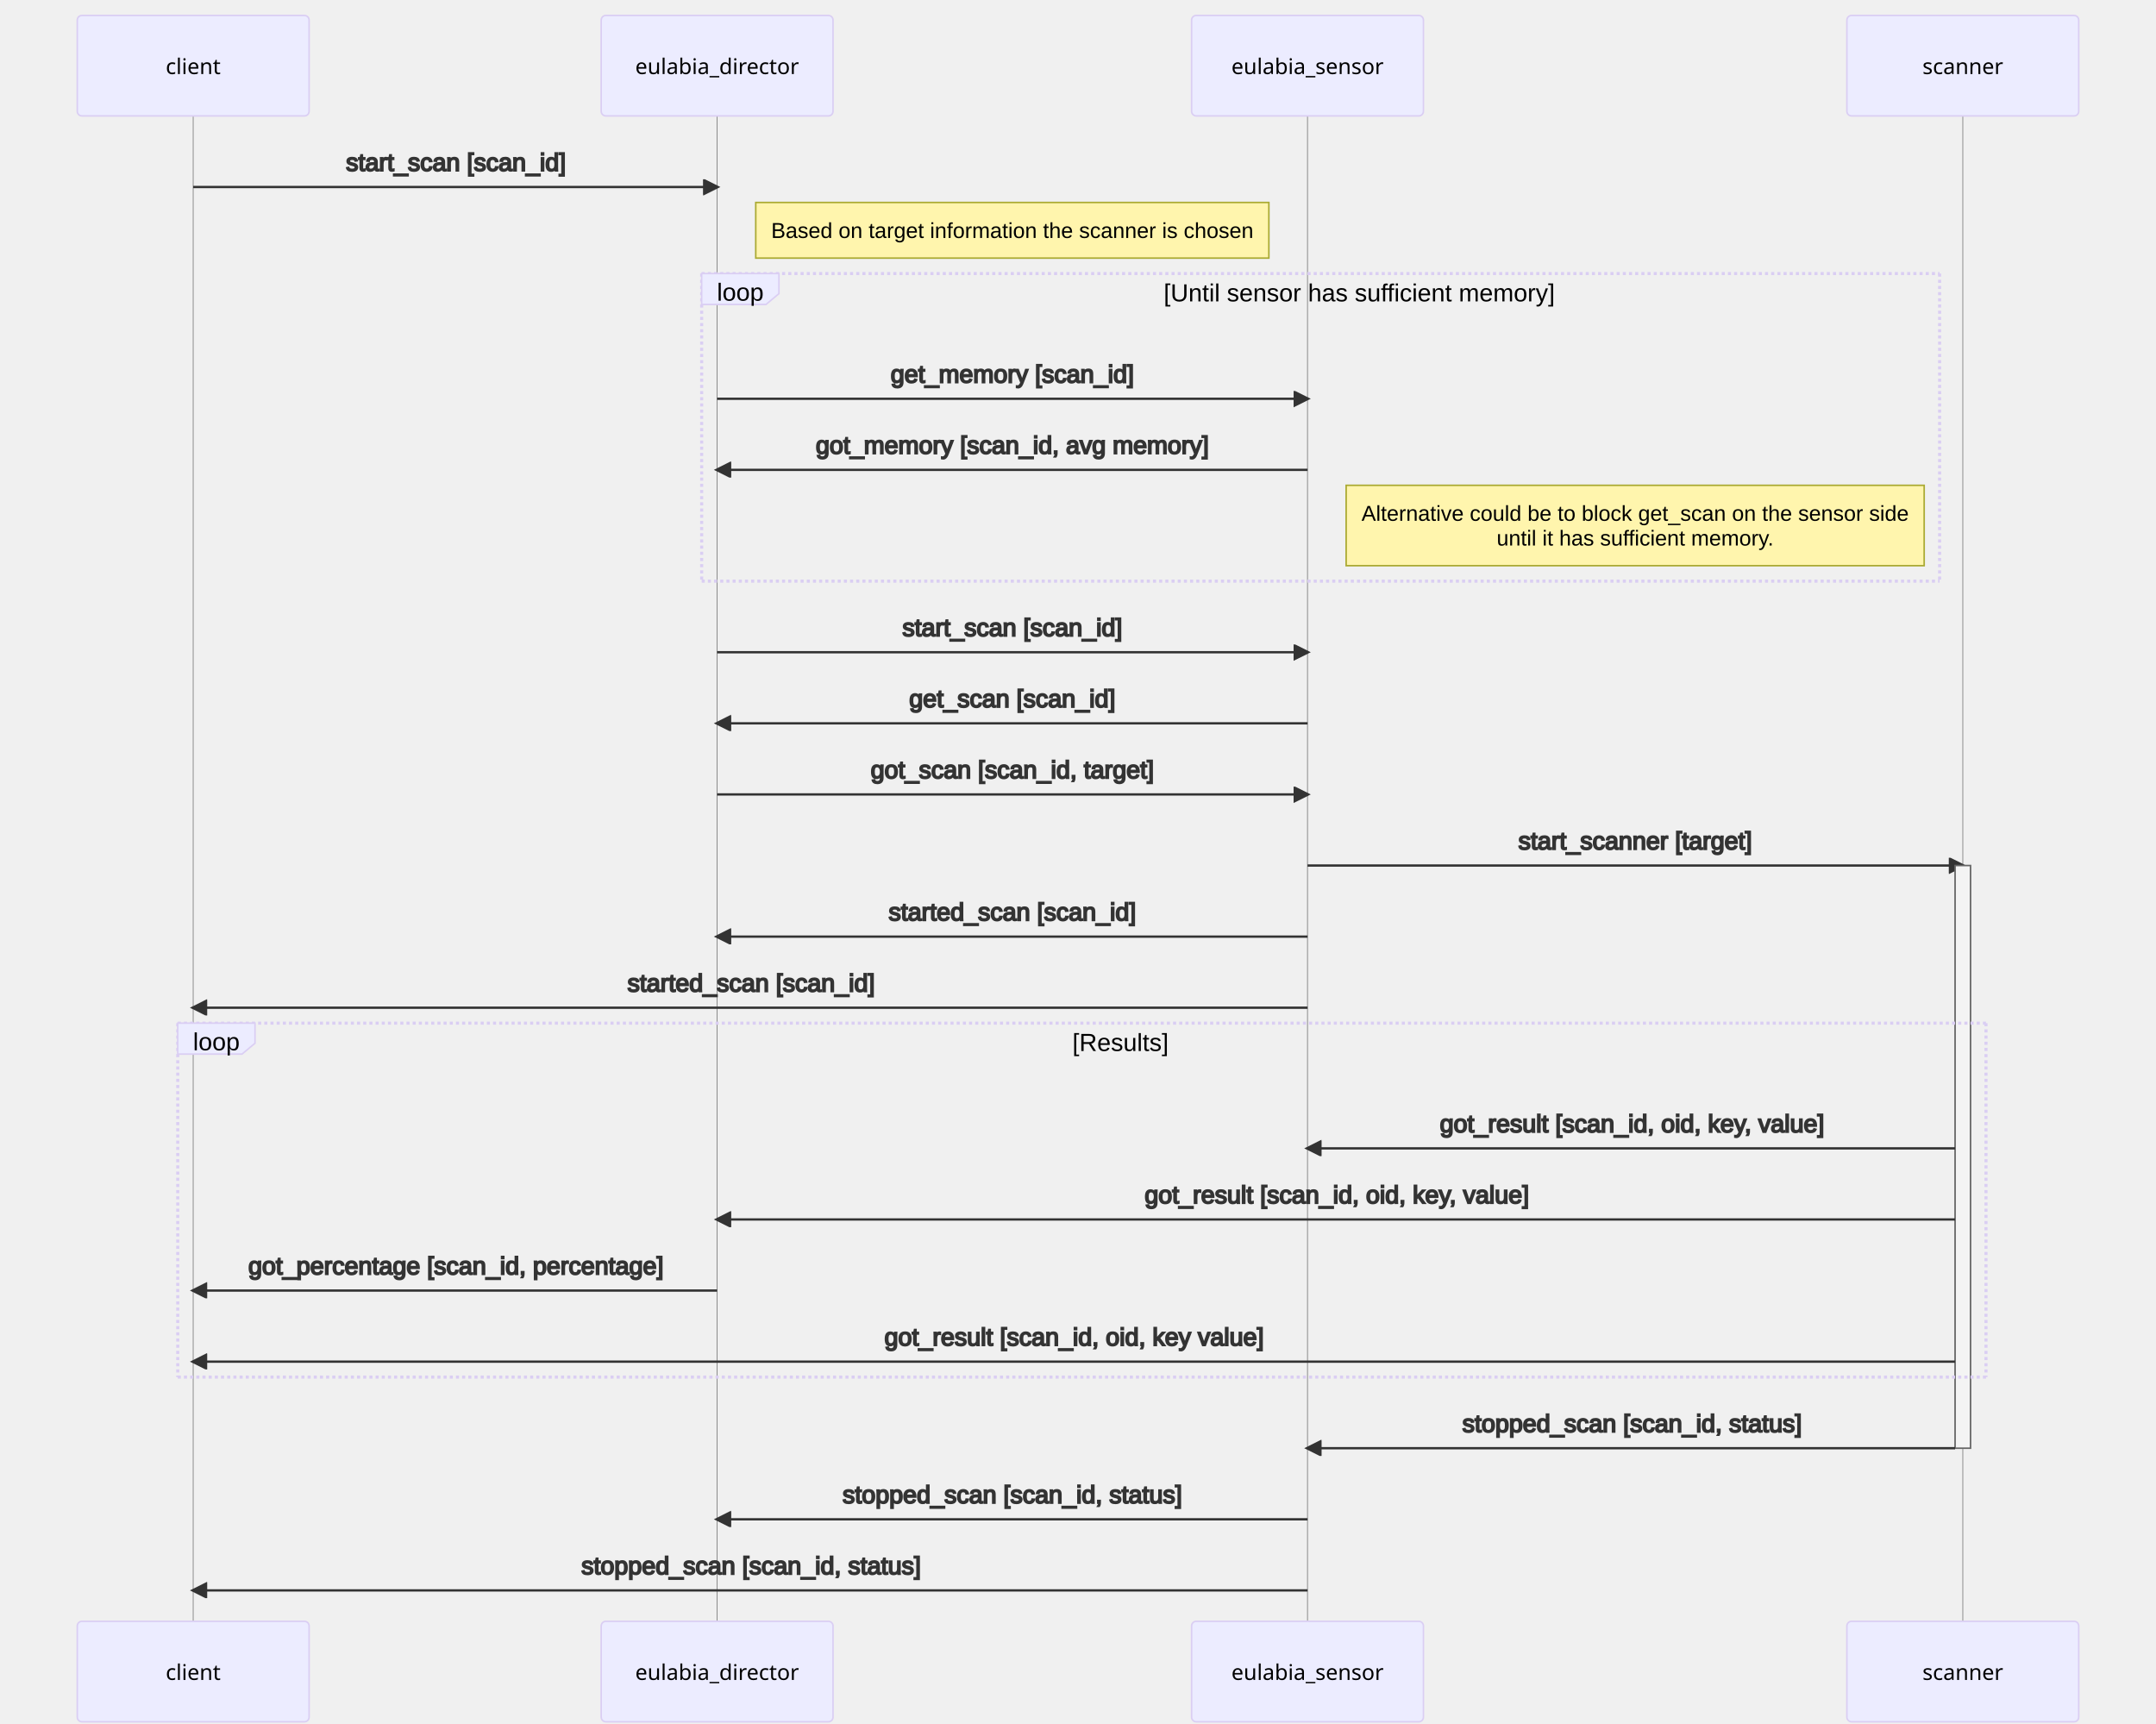
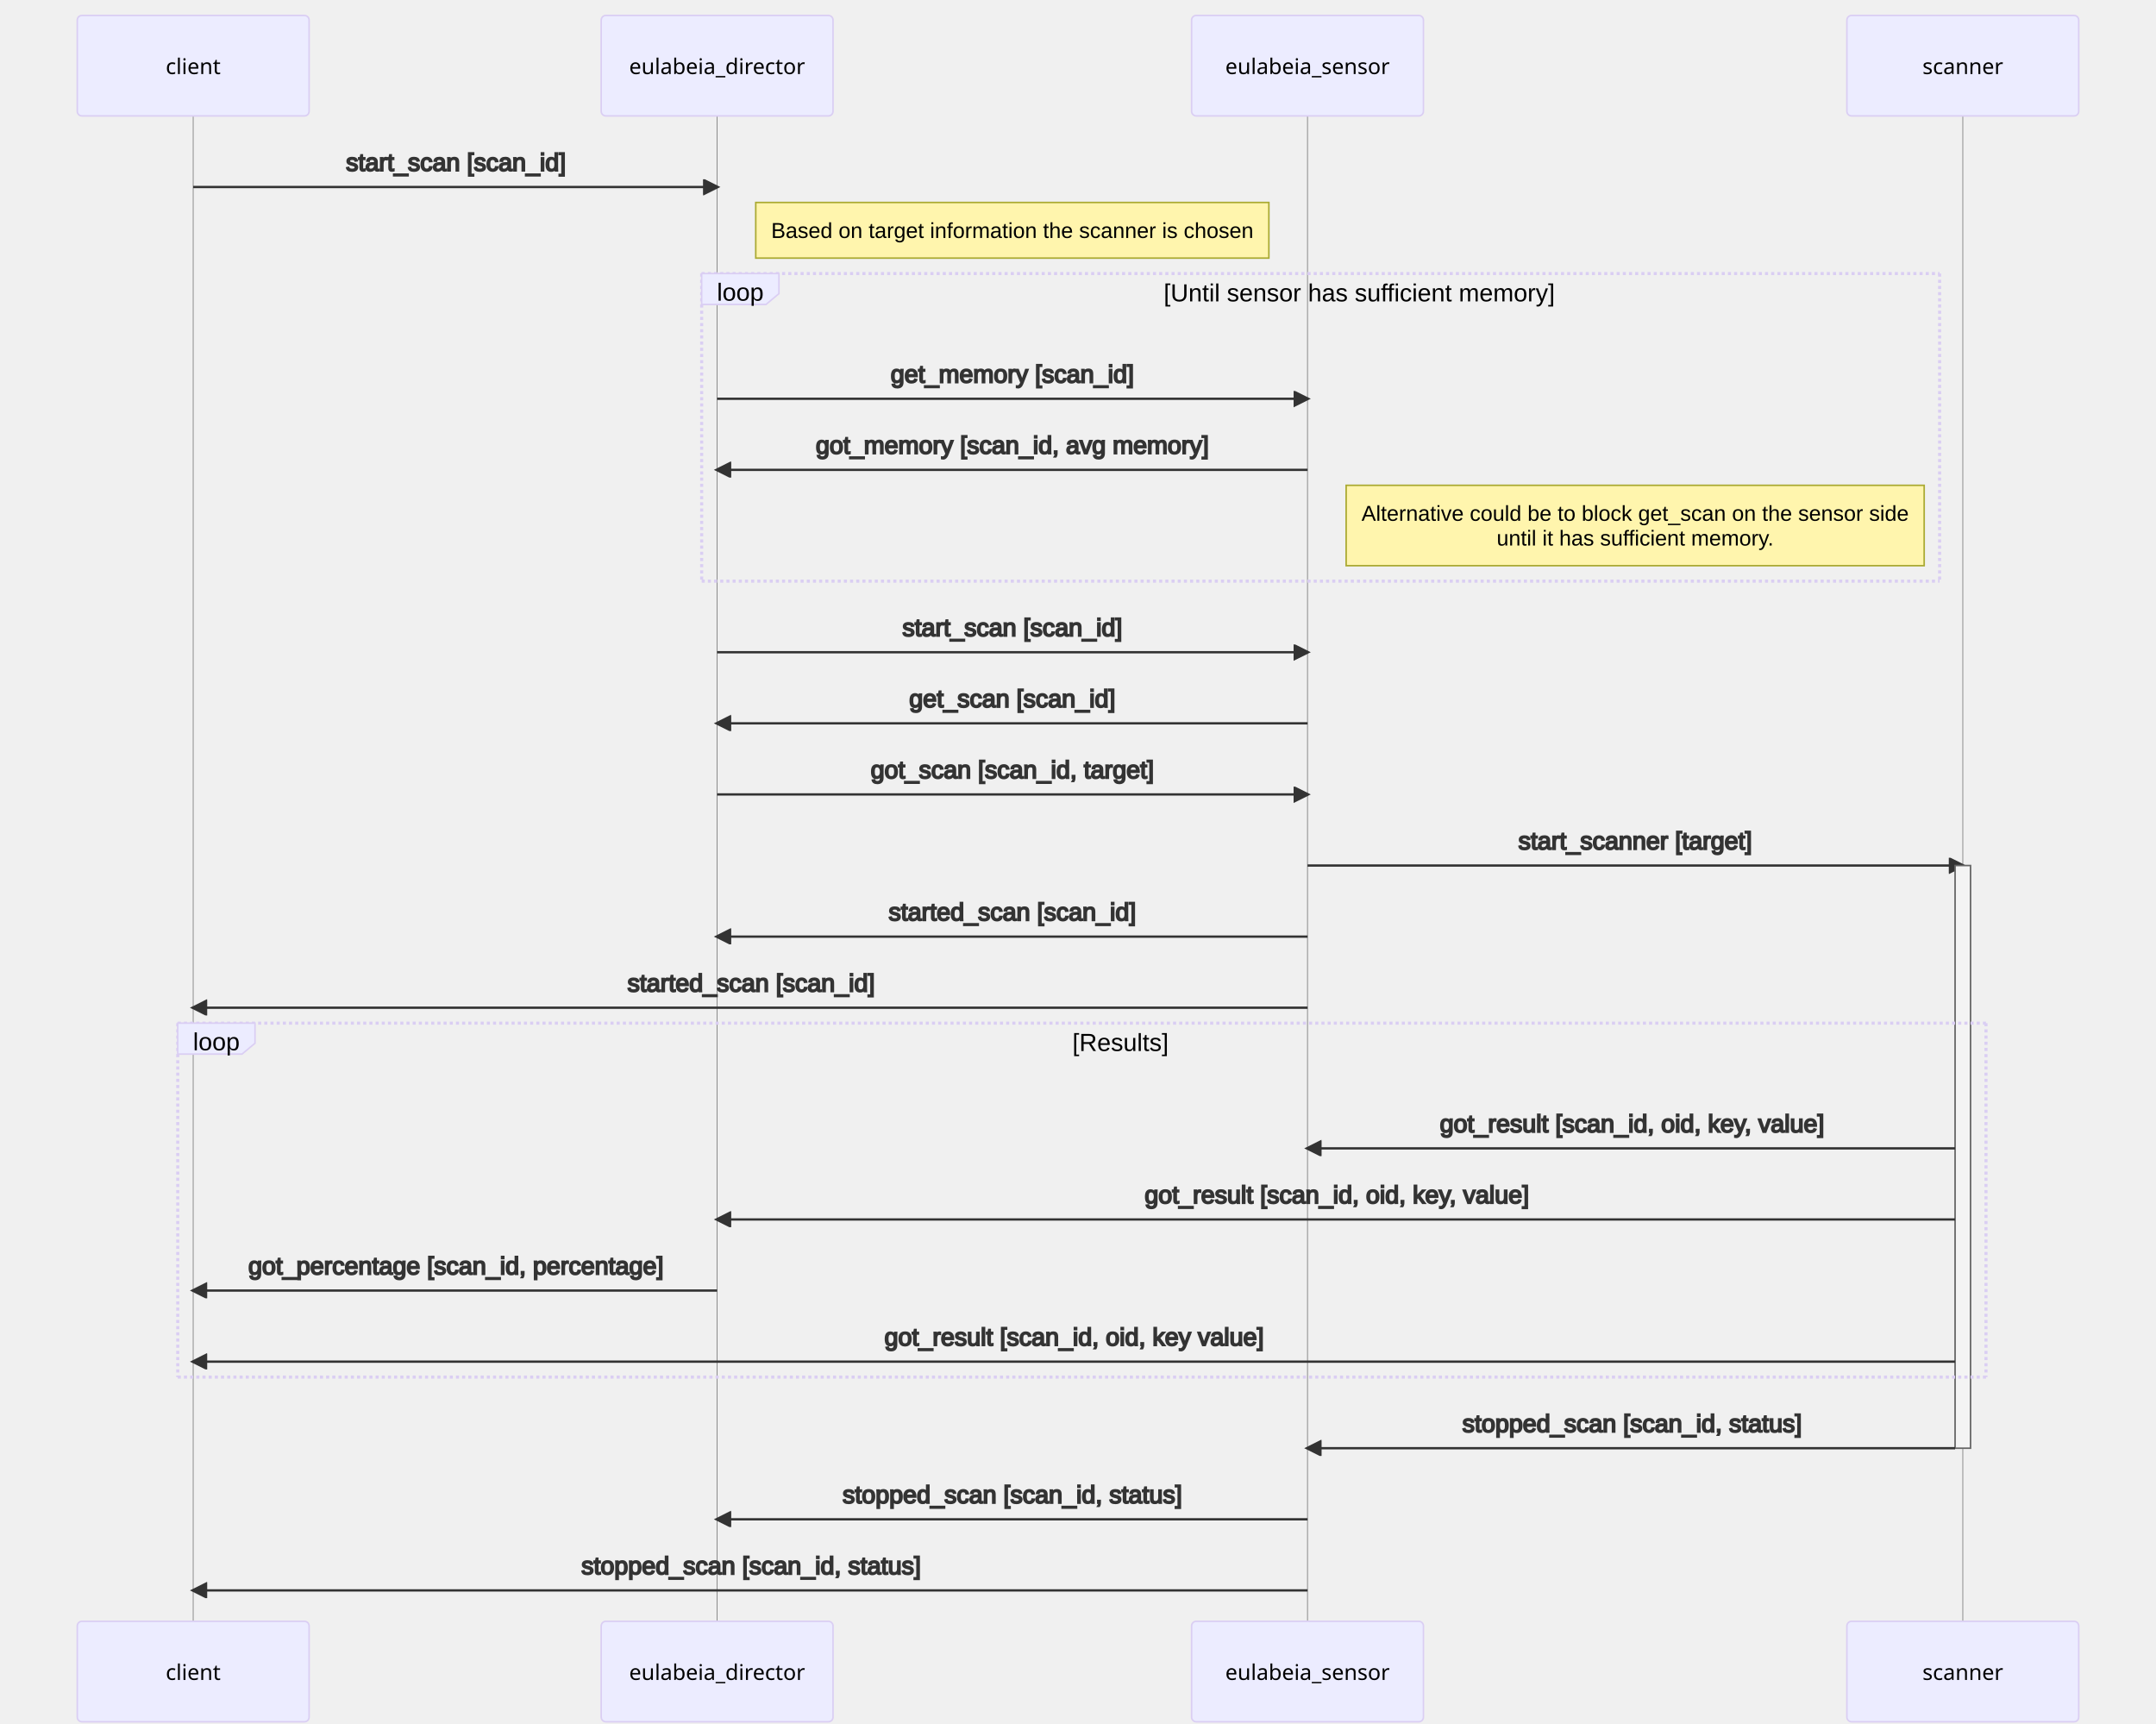
<svg xmlns="http://www.w3.org/2000/svg" id="mermaid-1623933895939" width="100%" height="1115" style="max-width: 1395px;" viewBox="-50 -10 1395 1115">
  <style>#mermaid-1623933895939{font-family:"trebuchet ms",verdana,arial,sans-serif;font-size:16px;fill:#333;}#mermaid-1623933895939 .error-icon{fill:#552222;}#mermaid-1623933895939 .error-text{fill:#552222;stroke:#552222;}#mermaid-1623933895939 .edge-thickness-normal{stroke-width:2px;}#mermaid-1623933895939 .edge-thickness-thick{stroke-width:3.5px;}#mermaid-1623933895939 .edge-pattern-solid{stroke-dasharray:0;}#mermaid-1623933895939 .edge-pattern-dashed{stroke-dasharray:3;}#mermaid-1623933895939 .edge-pattern-dotted{stroke-dasharray:2;}#mermaid-1623933895939 .marker{fill:#333333;stroke:#333333;}#mermaid-1623933895939 .marker.cross{stroke:#333333;}#mermaid-1623933895939 svg{font-family:"trebuchet ms",verdana,arial,sans-serif;font-size:16px;}#mermaid-1623933895939 .actor{stroke:hsl(259.626,59.777%,87.902%);fill:#ECECFF;}#mermaid-1623933895939 text.actor &gt; tspan{fill:black;stroke:none;}#mermaid-1623933895939 .actor-line{stroke:grey;}#mermaid-1623933895939 .messageLine0{stroke-width:1.5;stroke-dasharray:none;stroke:#333;}#mermaid-1623933895939 .messageLine1{stroke-width:1.5;stroke-dasharray:2,2;stroke:#333;}#mermaid-1623933895939 #arrowhead path{fill:#333;stroke:#333;}#mermaid-1623933895939 .sequenceNumber{fill:white;}#mermaid-1623933895939 #sequencenumber{fill:#333;}#mermaid-1623933895939 #crosshead path{fill:#333;stroke:#333;}#mermaid-1623933895939 .messageText{fill:#333;stroke:#333;}#mermaid-1623933895939 .labelBox{stroke:hsl(259.626,59.777%,87.902%);fill:#ECECFF;}#mermaid-1623933895939 .labelText,#mermaid-1623933895939 .labelText &gt; tspan{fill:black;stroke:none;}#mermaid-1623933895939 .loopText,#mermaid-1623933895939 .loopText &gt; tspan{fill:black;stroke:none;}#mermaid-1623933895939 .loopLine{stroke-width:2px;stroke-dasharray:2,2;stroke:hsl(259.626,59.777%,87.902%);fill:hsl(259.626,59.777%,87.902%);}#mermaid-1623933895939 .note{stroke:#aaaa33;fill:#fff5ad;}#mermaid-1623933895939 .noteText,#mermaid-1623933895939 .noteText &gt; tspan{fill:black;stroke:none;}#mermaid-1623933895939 .activation0{fill:#f4f4f4;stroke:#666;}#mermaid-1623933895939 .activation1{fill:#f4f4f4;stroke:#666;}#mermaid-1623933895939 .activation2{fill:#f4f4f4;stroke:#666;}#mermaid-1623933895939:root{--mermaid-font-family:"trebuchet ms",verdana,arial,sans-serif;}#mermaid-1623933895939 sequence{fill:apa;}</style>
  <g />
  <g>
    <line id="actor962" x1="75" y1="5" x2="75" y2="1104" class="actor-line" stroke-width="0.5px" stroke="#999" />
    <rect x="0" y="0" fill="#eaeaea" stroke="#666" width="150" height="65" rx="3" ry="3" class="actor" />
    <text x="75" y="32.5" dominant-baseline="central" alignment-baseline="central" class="actor" style="text-anchor: middle; font-size: 14px; font-weight: 400; font-family: Open-Sans, sans-serif;">
      <tspan x="75" dy="0">client</tspan>
    </text>
  </g>
  <g>
    <line id="actor963" x1="414" y1="5" x2="414" y2="1104" class="actor-line" stroke-width="0.5px" stroke="#999" />
    <rect x="339" y="0" fill="#eaeaea" stroke="#666" width="150" height="65" rx="3" ry="3" class="actor" />
    <text x="414" y="32.5" dominant-baseline="central" alignment-baseline="central" class="actor" style="text-anchor: middle; font-size: 14px; font-weight: 400; font-family: Open-Sans, sans-serif;">
-       <tspan x="414" dy="0">eulabia_director</tspan>
+       <tspan x="414" dy="0">eulabeia_director</tspan>
    </text>
  </g>
  <g>
    <line id="actor964" x1="796" y1="5" x2="796" y2="1104" class="actor-line" stroke-width="0.5px" stroke="#999" />
    <rect x="721" y="0" fill="#eaeaea" stroke="#666" width="150" height="65" rx="3" ry="3" class="actor" />
    <text x="796" y="32.5" dominant-baseline="central" alignment-baseline="central" class="actor" style="text-anchor: middle; font-size: 14px; font-weight: 400; font-family: Open-Sans, sans-serif;">
-       <tspan x="796" dy="0">eulabia_sensor</tspan>
+       <tspan x="796" dy="0">eulabeia_sensor</tspan>
    </text>
  </g>
  <g>
    <line id="actor965" x1="1220" y1="5" x2="1220" y2="1104" class="actor-line" stroke-width="0.5px" stroke="#999" />
    <rect x="1145" y="0" fill="#eaeaea" stroke="#666" width="150" height="65" rx="3" ry="3" class="actor" />
    <text x="1220" y="32.5" dominant-baseline="central" alignment-baseline="central" class="actor" style="text-anchor: middle; font-size: 14px; font-weight: 400; font-family: Open-Sans, sans-serif;">
      <tspan x="1220" dy="0">scanner</tspan>
    </text>
  </g>
  <defs>
    <marker id="arrowhead" refX="9" refY="5" markerUnits="userSpaceOnUse" markerWidth="12" markerHeight="12" orient="auto">
      <path d="M 0 0 L 10 5 L 0 10 z" />
    </marker>
  </defs>
  <defs>
    <marker id="crosshead" markerWidth="15" markerHeight="8" orient="auto" refX="16" refY="4">
      <path fill="black" stroke="#000000" stroke-width="1px" d="M 9,2 V 6 L16,4 Z" style="stroke-dasharray: 0, 0;" />
      <path fill="none" stroke="#000000" stroke-width="1px" d="M 0,1 L 6,7 M 6,1 L 0,7" style="stroke-dasharray: 0, 0;" />
    </marker>
  </defs>
  <defs>
    <marker id="filled-head" refX="18" refY="7" markerWidth="20" markerHeight="28" orient="auto">
      <path d="M 18,7 L9,13 L14,7 L9,1 Z" />
    </marker>
  </defs>
  <defs>
    <marker id="sequencenumber" refX="15" refY="15" markerWidth="60" markerHeight="40" orient="auto">
      <circle cx="15" cy="15" r="6" />
    </marker>
  </defs>
  <text x="245" y="80" text-anchor="middle" dominant-baseline="middle" alignment-baseline="middle" class="messageText" dy="1em" style="font-family: &quot;trebuchet ms&quot;, verdana, arial, sans-serif; font-size: 16px; font-weight: 400;">start_scan [scan_id]</text>
  <line x1="75" y1="111" x2="414" y2="111" class="messageLine0" stroke-width="2" stroke="none" marker-end="url(#arrowhead)" style="fill: none;" />
  <g>
    <rect x="439" y="121" fill="#EDF2AE" stroke="#666" width="332" height="36" rx="0" ry="0" class="note" />
    <text x="605" y="126" text-anchor="middle" dominant-baseline="middle" alignment-baseline="middle" class="noteText" dy="1em" style="font-family: &quot;trebuchet ms&quot;, verdana, arial, sans-serif; font-size: 14px; font-weight: 400;">
      <tspan x="605">Based on target information the scanner is chosen</tspan>
    </text>
    <text x="605" y="142" text-anchor="middle" dominant-baseline="middle" alignment-baseline="middle" class="noteText" dy="1em" style="font-family: &quot;trebuchet ms&quot;, verdana, arial, sans-serif; font-size: 14px; font-weight: 400;">
      <tspan x="605" />
    </text>
  </g>
  <text x="605" y="217" text-anchor="middle" dominant-baseline="middle" alignment-baseline="middle" class="messageText" dy="1em" style="font-family: &quot;trebuchet ms&quot;, verdana, arial, sans-serif; font-size: 16px; font-weight: 400;">get_memory  [scan_id]</text>
  <line x1="414" y1="248" x2="796" y2="248" class="messageLine0" stroke-width="2" stroke="none" marker-end="url(#arrowhead)" style="fill: none;" />
  <text x="605" y="263" text-anchor="middle" dominant-baseline="middle" alignment-baseline="middle" class="messageText" dy="1em" style="font-family: &quot;trebuchet ms&quot;, verdana, arial, sans-serif; font-size: 16px; font-weight: 400;">got_memory  [scan_id, avg memory]</text>
  <line x1="796" y1="294" x2="414" y2="294" class="messageLine0" stroke-width="2" stroke="none" marker-end="url(#arrowhead)" style="fill: none;" />
  <g>
    <rect x="821" y="304" fill="#EDF2AE" stroke="#666" width="374" height="52" rx="0" ry="0" class="note" />
    <text x="1008" y="309" text-anchor="middle" dominant-baseline="middle" alignment-baseline="middle" class="noteText" dy="1em" style="font-family: &quot;trebuchet ms&quot;, verdana, arial, sans-serif; font-size: 14px; font-weight: 400;">
      <tspan x="1008">Alternative could be to block get_scan on the sensor side</tspan>
    </text>
    <text x="1008" y="325" text-anchor="middle" dominant-baseline="middle" alignment-baseline="middle" class="noteText" dy="1em" style="font-family: &quot;trebuchet ms&quot;, verdana, arial, sans-serif; font-size: 14px; font-weight: 400;">
      <tspan x="1008"> until it has sufficient memory.</tspan>
    </text>
    <text x="1008" y="341" text-anchor="middle" dominant-baseline="middle" alignment-baseline="middle" class="noteText" dy="1em" style="font-family: &quot;trebuchet ms&quot;, verdana, arial, sans-serif; font-size: 14px; font-weight: 400;">
      <tspan x="1008" />
    </text>
  </g>
  <g>
    <line x1="404" y1="167" x2="1205" y2="167" class="loopLine" />
    <line x1="1205" y1="167" x2="1205" y2="366" class="loopLine" />
    <line x1="404" y1="366" x2="1205" y2="366" class="loopLine" />
    <line x1="404" y1="167" x2="404" y2="366" class="loopLine" />
    <polygon points="404,167 454,167 454,180 445.6,187 404,187" class="labelBox" />
    <text x="429" y="180" text-anchor="middle" dominant-baseline="middle" alignment-baseline="middle" class="labelText" style="font-family: &quot;trebuchet ms&quot;, verdana, arial, sans-serif; font-size: 16px; font-weight: 400;">loop</text>
    <text x="829.5" y="185" text-anchor="middle" class="loopText" style="font-family: &quot;trebuchet ms&quot;, verdana, arial, sans-serif; font-size: 16px; font-weight: 400;">
      <tspan x="829.5">[Until sensor has sufficient memory]</tspan>
    </text>
  </g>
  <text x="605" y="381" text-anchor="middle" dominant-baseline="middle" alignment-baseline="middle" class="messageText" dy="1em" style="font-family: &quot;trebuchet ms&quot;, verdana, arial, sans-serif; font-size: 16px; font-weight: 400;">start_scan  [scan_id]</text>
  <line x1="414" y1="412" x2="796" y2="412" class="messageLine0" stroke-width="2" stroke="none" marker-end="url(#arrowhead)" style="fill: none;" />
  <text x="605" y="427" text-anchor="middle" dominant-baseline="middle" alignment-baseline="middle" class="messageText" dy="1em" style="font-family: &quot;trebuchet ms&quot;, verdana, arial, sans-serif; font-size: 16px; font-weight: 400;">get_scan [scan_id]</text>
  <line x1="796" y1="458" x2="414" y2="458" class="messageLine0" stroke-width="2" stroke="none" marker-end="url(#arrowhead)" style="fill: none;" />
  <text x="605" y="473" text-anchor="middle" dominant-baseline="middle" alignment-baseline="middle" class="messageText" dy="1em" style="font-family: &quot;trebuchet ms&quot;, verdana, arial, sans-serif; font-size: 16px; font-weight: 400;">got_scan [scan_id, target]</text>
  <line x1="414" y1="504" x2="796" y2="504" class="messageLine0" stroke-width="2" stroke="none" marker-end="url(#arrowhead)" style="fill: none;" />
  <text x="1008" y="519" text-anchor="middle" dominant-baseline="middle" alignment-baseline="middle" class="messageText" dy="1em" style="font-family: &quot;trebuchet ms&quot;, verdana, arial, sans-serif; font-size: 16px; font-weight: 400;">start_scanner [target]</text>
  <line x1="796" y1="550" x2="1220" y2="550" class="messageLine0" stroke-width="2" stroke="none" marker-end="url(#arrowhead)" style="fill: none;" />
  <g>
    <rect x="1215" y="550" fill="#EDF2AE" stroke="#666" width="10" height="377" rx="0" ry="0" class="activation0" />
  </g>
  <text x="605" y="565" text-anchor="middle" dominant-baseline="middle" alignment-baseline="middle" class="messageText" dy="1em" style="font-family: &quot;trebuchet ms&quot;, verdana, arial, sans-serif; font-size: 16px; font-weight: 400;">started_scan [scan_id]</text>
  <line x1="796" y1="596" x2="414" y2="596" class="messageLine0" stroke-width="2" stroke="none" marker-end="url(#arrowhead)" style="fill: none;" />
  <text x="436" y="611" text-anchor="middle" dominant-baseline="middle" alignment-baseline="middle" class="messageText" dy="1em" style="font-family: &quot;trebuchet ms&quot;, verdana, arial, sans-serif; font-size: 16px; font-weight: 400;">started_scan [scan_id]</text>
  <line x1="796" y1="642" x2="75" y2="642" class="messageLine0" stroke-width="2" stroke="none" marker-end="url(#arrowhead)" style="fill: none;" />
  <text x="1006" y="702" text-anchor="middle" dominant-baseline="middle" alignment-baseline="middle" class="messageText" dy="1em" style="font-family: &quot;trebuchet ms&quot;, verdana, arial, sans-serif; font-size: 16px; font-weight: 400;">got_result [scan_id, oid, key, value]</text>
  <line x1="1215" y1="733" x2="796" y2="733" class="messageLine0" stroke-width="2" stroke="none" marker-end="url(#arrowhead)" style="fill: none;" />
  <text x="815" y="748" text-anchor="middle" dominant-baseline="middle" alignment-baseline="middle" class="messageText" dy="1em" style="font-family: &quot;trebuchet ms&quot;, verdana, arial, sans-serif; font-size: 16px; font-weight: 400;">got_result [scan_id, oid, key, value]</text>
  <line x1="1215" y1="779" x2="414" y2="779" class="messageLine0" stroke-width="2" stroke="none" marker-end="url(#arrowhead)" style="fill: none;" />
  <text x="245" y="794" text-anchor="middle" dominant-baseline="middle" alignment-baseline="middle" class="messageText" dy="1em" style="font-family: &quot;trebuchet ms&quot;, verdana, arial, sans-serif; font-size: 16px; font-weight: 400;">got_percentage [scan_id, percentage]</text>
  <line x1="414" y1="825" x2="75" y2="825" class="messageLine0" stroke-width="2" stroke="none" marker-end="url(#arrowhead)" style="fill: none;" />
  <text x="645" y="840" text-anchor="middle" dominant-baseline="middle" alignment-baseline="middle" class="messageText" dy="1em" style="font-family: &quot;trebuchet ms&quot;, verdana, arial, sans-serif; font-size: 16px; font-weight: 400;">got_result [scan_id, oid, key value]</text>
  <line x1="1215" y1="871" x2="75" y2="871" class="messageLine0" stroke-width="2" stroke="none" marker-end="url(#arrowhead)" style="fill: none;" />
  <g>
    <line x1="65" y1="652" x2="1235" y2="652" class="loopLine" />
    <line x1="1235" y1="652" x2="1235" y2="881" class="loopLine" />
    <line x1="65" y1="881" x2="1235" y2="881" class="loopLine" />
    <line x1="65" y1="652" x2="65" y2="881" class="loopLine" />
    <polygon points="65,652 115,652 115,665 106.6,672 65,672" class="labelBox" />
    <text x="90" y="665" text-anchor="middle" dominant-baseline="middle" alignment-baseline="middle" class="labelText" style="font-family: &quot;trebuchet ms&quot;, verdana, arial, sans-serif; font-size: 16px; font-weight: 400;">loop</text>
    <text x="675" y="670" text-anchor="middle" class="loopText" style="font-family: &quot;trebuchet ms&quot;, verdana, arial, sans-serif; font-size: 16px; font-weight: 400;">
      <tspan x="675">[Results]</tspan>
    </text>
  </g>
  <text x="1006" y="896" text-anchor="middle" dominant-baseline="middle" alignment-baseline="middle" class="messageText" dy="1em" style="font-family: &quot;trebuchet ms&quot;, verdana, arial, sans-serif; font-size: 16px; font-weight: 400;">stopped_scan [scan_id, status]</text>
  <line x1="1215" y1="927" x2="796" y2="927" class="messageLine0" stroke-width="2" stroke="none" marker-end="url(#arrowhead)" style="fill: none;" />
  <text x="605" y="942" text-anchor="middle" dominant-baseline="middle" alignment-baseline="middle" class="messageText" dy="1em" style="font-family: &quot;trebuchet ms&quot;, verdana, arial, sans-serif; font-size: 16px; font-weight: 400;">stopped_scan [scan_id, status]</text>
  <line x1="796" y1="973" x2="414" y2="973" class="messageLine0" stroke-width="2" stroke="none" marker-end="url(#arrowhead)" style="fill: none;" />
  <text x="436" y="988" text-anchor="middle" dominant-baseline="middle" alignment-baseline="middle" class="messageText" dy="1em" style="font-family: &quot;trebuchet ms&quot;, verdana, arial, sans-serif; font-size: 16px; font-weight: 400;">stopped_scan [scan_id, status]</text>
  <line x1="796" y1="1019" x2="75" y2="1019" class="messageLine0" stroke-width="2" stroke="none" marker-end="url(#arrowhead)" style="fill: none;" />
  <g>
    <rect x="0" y="1039" fill="#eaeaea" stroke="#666" width="150" height="65" rx="3" ry="3" class="actor" />
    <text x="75" y="1071.5" dominant-baseline="central" alignment-baseline="central" class="actor" style="text-anchor: middle; font-size: 14px; font-weight: 400; font-family: Open-Sans, sans-serif;">
      <tspan x="75" dy="0">client</tspan>
    </text>
  </g>
  <g>
    <rect x="339" y="1039" fill="#eaeaea" stroke="#666" width="150" height="65" rx="3" ry="3" class="actor" />
    <text x="414" y="1071.5" dominant-baseline="central" alignment-baseline="central" class="actor" style="text-anchor: middle; font-size: 14px; font-weight: 400; font-family: Open-Sans, sans-serif;">
-       <tspan x="414" dy="0">eulabia_director</tspan>
+       <tspan x="414" dy="0">eulabeia_director</tspan>
    </text>
  </g>
  <g>
    <rect x="721" y="1039" fill="#eaeaea" stroke="#666" width="150" height="65" rx="3" ry="3" class="actor" />
    <text x="796" y="1071.5" dominant-baseline="central" alignment-baseline="central" class="actor" style="text-anchor: middle; font-size: 14px; font-weight: 400; font-family: Open-Sans, sans-serif;">
-       <tspan x="796" dy="0">eulabia_sensor</tspan>
+       <tspan x="796" dy="0">eulabeia_sensor</tspan>
    </text>
  </g>
  <g>
    <rect x="1145" y="1039" fill="#eaeaea" stroke="#666" width="150" height="65" rx="3" ry="3" class="actor" />
    <text x="1220" y="1071.5" dominant-baseline="central" alignment-baseline="central" class="actor" style="text-anchor: middle; font-size: 14px; font-weight: 400; font-family: Open-Sans, sans-serif;">
      <tspan x="1220" dy="0">scanner</tspan>
    </text>
  </g>
</svg>
